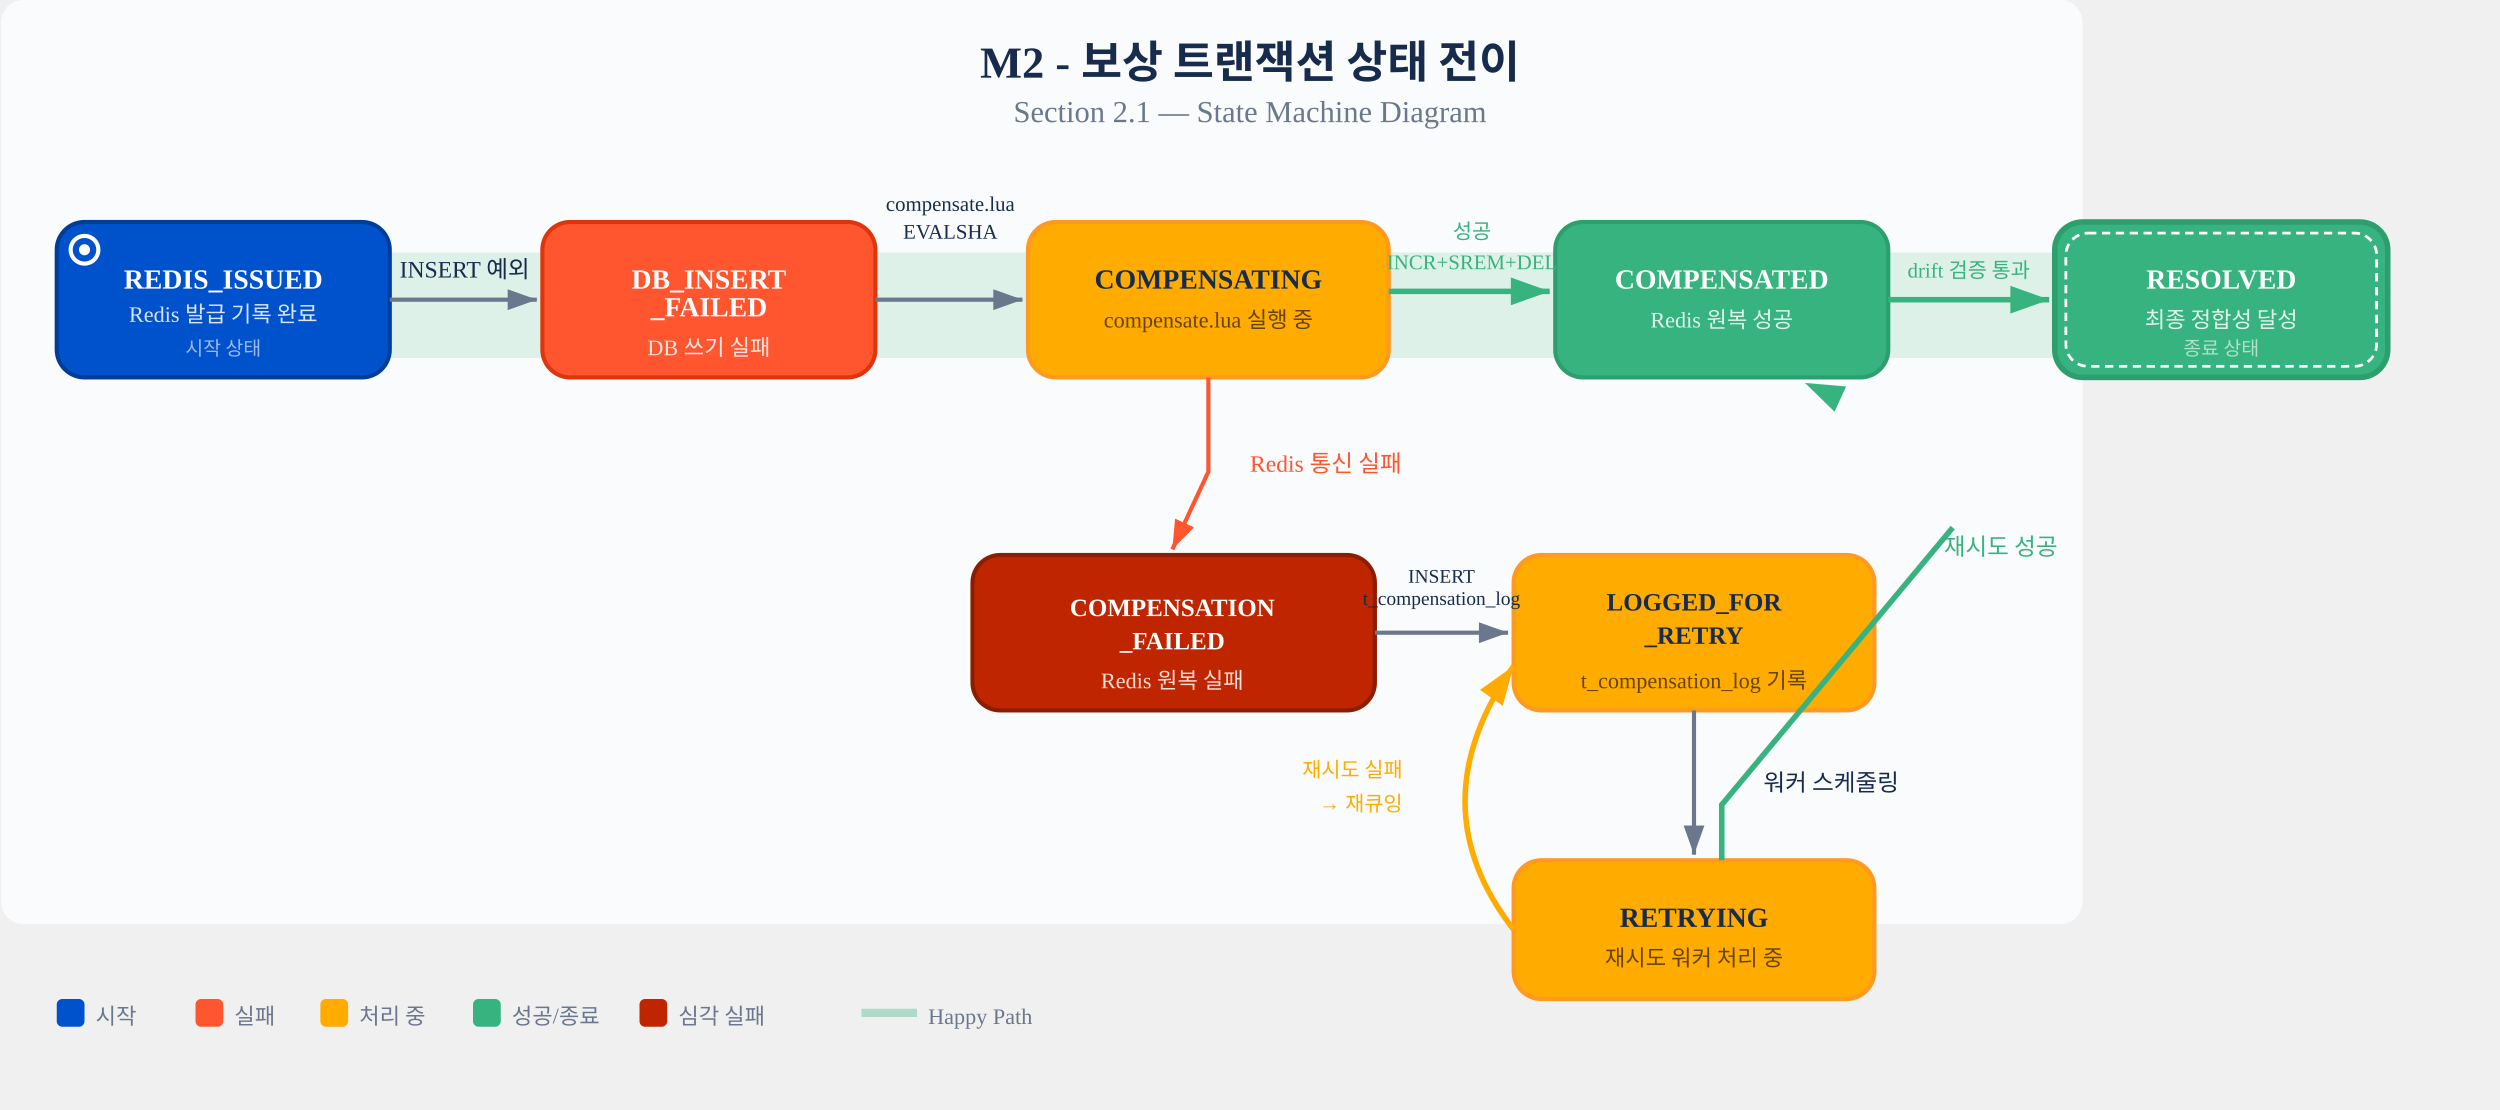
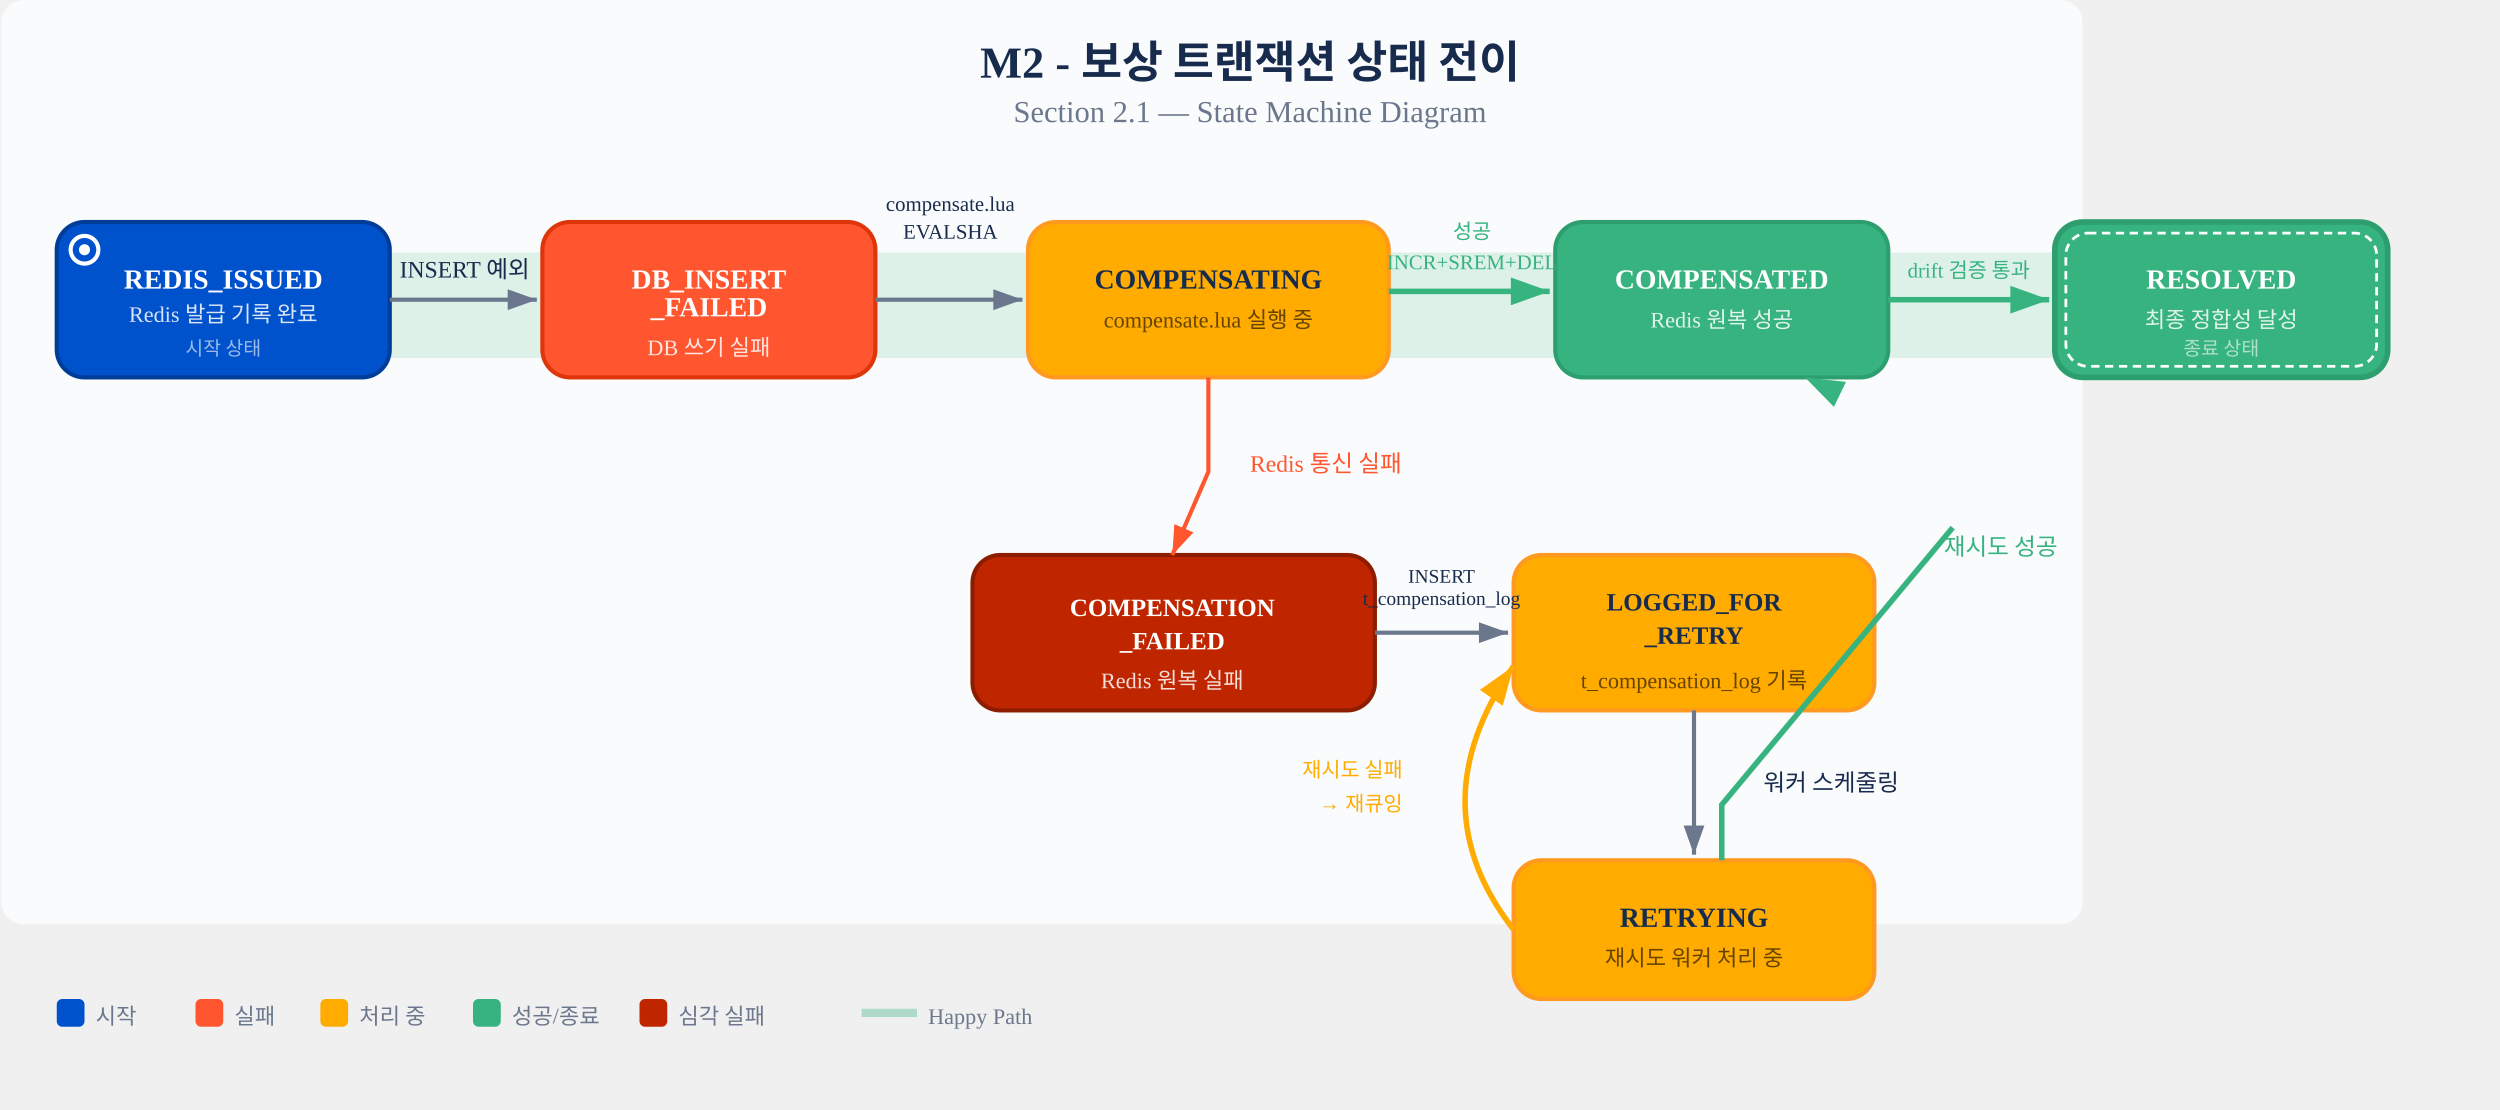
<svg xmlns="http://www.w3.org/2000/svg" viewBox="0 0 900 400" width="750" height="333">
  <style>  } text { font-family: -apple-system, BlinkMacSystemFont, 'Segoe UI', Roboto, sans-serif; } .title { font-size: 16px; font-weight: 700; fill: #172B4D; } .subtitle { font-size: 11px; fill: #6B778C; } .state-label { font-size: 10px; font-weight: 600; fill: #FFFFFF; } .state-sublabel { font-size: 8px; fill: rgba(255,255,255,0.85); } .trans-label { font-size: 8.5px; fill: #172B4D; font-weight: 500; } .state1 { opacity: 1;   } .state2 { opacity: 1;   } .state3 { opacity: 1;   } .state4 { opacity: 1;   } .state5 { opacity: 1;   } .state6 { opacity: 1;   } .state7 { opacity: 1;   } .state8 { opacity: 1;   } .arrow12 { stroke-dasharray: 60; stroke-dashoffset: 0;   } .arrow23 { stroke-dasharray: 60; stroke-dashoffset: 0;   } .arrow34 { stroke-dasharray: 80; stroke-dashoffset: 0;   } .arrow35 { stroke-dasharray: 100; stroke-dashoffset: 0;   } .arrow56 { stroke-dasharray: 80; stroke-dashoffset: 0;   } .arrow67 { stroke-dasharray: 100; stroke-dashoffset: 0;   } .arrow74 { stroke-dasharray: 150; stroke-dashoffset: 0;   } .arrow76 { stroke-dasharray: 120; stroke-dashoffset: 0;   } .arrow48 { stroke-dasharray: 60; stroke-dashoffset: 0;   } .label12 { opacity: 1;   } .label23 { opacity: 1;   } .label34 { opacity: 1;   } .label35 { opacity: 1;   } .label56 { opacity: 1;   } .label67 { opacity: 1;   } .label74 { opacity: 1;   } .label76 { opacity: 1;   } .label48 { opacity: 1;   } .happy-highlight { opacity: 1;   } .pulse-active {   transform-origin: center; }  to { opacity: 1; } }  }  }  }  }  50% { transform: scale(1.02); } }  30% { opacity: 0.6; } 70% { opacity: 0.6; } 100% { opacity: 0.35; } }  100% { stroke-dashoffset: -20; } } .retry-loop-anim { stroke-dasharray: 10,5;   } </style>
  <defs>
    <marker id="arrDefault" markerWidth="7" markerHeight="5" refX="7" refY="2.5" orient="auto">
      <path d="M0,0 L7,2.5 L0,5 Z" fill="#6B778C" />
    </marker>
    <marker id="arrGreen" markerWidth="7" markerHeight="5" refX="7" refY="2.5" orient="auto">
      <path d="M0,0 L7,2.5 L0,5 Z" fill="#36B37E" />
    </marker>
    <marker id="arrRed" markerWidth="7" markerHeight="5" refX="7" refY="2.5" orient="auto">
      <path d="M0,0 L7,2.5 L0,5 Z" fill="#FF5630" />
    </marker>
    <marker id="arrAmber" markerWidth="7" markerHeight="5" refX="7" refY="2.5" orient="auto">
      <path d="M0,0 L7,2.5 L0,5 Z" fill="#FFAB00" />
    </marker>
  </defs>
  <rect width="750" height="333" fill="#FAFBFC" rx="8" />
  <text x="450" y="28" text-anchor="middle" class="title">M2 - 보상 트랜잭션 상태 전이</text>
  <text x="450" y="44" text-anchor="middle" class="subtitle">Section 2.1 — State Machine Diagram</text>
  <g class="happy-highlight">
    <path d="M 55 110 L 185 110 L 310 110 L 460 110 L 460 110 L 810 110" stroke="#36B37E" stroke-width="38" fill="none" stroke-linecap="round" stroke-linejoin="round" opacity="0.15" />
  </g>
  <g class="state1">
    <rect x="20" y="80" width="120" height="56" rx="10" fill="#0052CC" stroke="#003D99" stroke-width="1.5" />
    <circle cx="30" cy="90" r="5" fill="none" stroke="#FFF" stroke-width="1.5" />
    <circle cx="30" cy="90" r="2" fill="#FFF" />
    <text x="80" y="104" text-anchor="middle" class="state-label">REDIS_ISSUED</text>
    <text x="80" y="116" text-anchor="middle" class="state-sublabel">Redis 발급 기록 완료</text>
    <text x="80" y="128" text-anchor="middle" style="font-size:7px; fill:rgba(255,255,255,0.6);">시작 상태</text>
  </g>
  <g class="state2">
    <rect x="195" y="80" width="120" height="56" rx="10" fill="#FF5630" stroke="#DE350B" stroke-width="1.5" />
    <text x="255" y="104" text-anchor="middle" class="state-label">DB_INSERT</text>
    <text x="255" y="114" text-anchor="middle" class="state-label">_FAILED</text>
    <text x="255" y="128" text-anchor="middle" class="state-sublabel">DB 쓰기 실패</text>
  </g>
  <g class="state3">
    <rect x="370" y="80" width="130" height="56" rx="10" fill="#FFAB00" stroke="#FF991F" stroke-width="1.5" />
    <text x="435" y="104" text-anchor="middle" class="state-label" style="fill:#172B4D;">COMPENSATING</text>
    <text x="435" y="118" text-anchor="middle" class="state-sublabel" style="fill:rgba(0,0,0,0.6);">compensate.lua 실행 중</text>
  </g>
  <g class="state4 pulse-active">
    <rect x="560" y="80" width="120" height="56" rx="10" fill="#36B37E" stroke="#2D9F6F" stroke-width="1.5" />
    <text x="620" y="104" text-anchor="middle" class="state-label">COMPENSATED</text>
    <text x="620" y="118" text-anchor="middle" class="state-sublabel">Redis 원복 성공</text>
  </g>
  <g class="state5">
    <rect x="350" y="200" width="145" height="56" rx="10" fill="#BF2600" stroke="#8C1D00" stroke-width="1.5" />
    <text x="422" y="222" text-anchor="middle" class="state-label" style="font-size:9px;">COMPENSATION</text>
    <text x="422" y="234" text-anchor="middle" class="state-label" style="font-size:9px;">_FAILED</text>
    <text x="422" y="248" text-anchor="middle" class="state-sublabel">Redis 원복 실패</text>
  </g>
  <g class="state6">
    <rect x="545" y="200" width="130" height="56" rx="10" fill="#FFAB00" stroke="#FF991F" stroke-width="1.5" />
    <text x="610" y="220" text-anchor="middle" class="state-label" style="fill:#172B4D; font-size:9px;">LOGGED_FOR</text>
    <text x="610" y="232" text-anchor="middle" class="state-label" style="fill:#172B4D; font-size:9px;">_RETRY</text>
    <text x="610" y="248" text-anchor="middle" class="state-sublabel" style="fill:rgba(0,0,0,0.6);">t_compensation_log 기록</text>
  </g>
  <g class="state7">
    <rect x="545" y="310" width="130" height="50" rx="10" fill="#FFAB00" stroke="#FF991F" stroke-width="1.5" />
    <text x="610" y="334" text-anchor="middle" class="state-label" style="fill:#172B4D;">RETRYING</text>
    <text x="610" y="348" text-anchor="middle" class="state-sublabel" style="fill:rgba(0,0,0,0.6);">재시도 워커 처리 중</text>
  </g>
  <g class="state8">
    <rect x="740" y="80" width="120" height="56" rx="10" fill="#36B37E" stroke="#2D9F6F" stroke-width="2" />
    <rect x="744" y="84" width="112" height="48" rx="8" fill="none" stroke="#FFF" stroke-width="1" stroke-dasharray="3,2" />
    <text x="800" y="104" text-anchor="middle" class="state-label">RESOLVED</text>
    <text x="800" y="118" text-anchor="middle" class="state-sublabel">최종 정합성 달성</text>
    <text x="800" y="128" text-anchor="middle" style="font-size:7px; fill:rgba(255,255,255,0.6);">종료 상태</text>
  </g>
  <line x1="140" y1="108" x2="193" y2="108" stroke="#6B778C" stroke-width="1.5" marker-end="url(#arrDefault)" class="arrow12" />
  <text x="167" y="100" text-anchor="middle" class="trans-label label12">INSERT 예외</text>
  <line x1="315" y1="108" x2="368" y2="108" stroke="#6B778C" stroke-width="1.5" marker-end="url(#arrDefault)" class="arrow23" />
  <text x="342" y="76" text-anchor="middle" class="trans-label label23" style="font-size:7.5px;">compensate.lua</text>
  <text x="342" y="86" text-anchor="middle" class="trans-label label23" style="font-size:7.5px;">EVALSHA</text>
  <line x1="500" y1="105" x2="558" y2="105" stroke="#36B37E" stroke-width="2" marker-end="url(#arrGreen)" class="arrow34" />
  <g class="label34">
    <text x="530" y="97" text-anchor="middle" class="trans-label" style="fill:#36B37E; font-size:7.5px;">INCR+SREM+DEL</text>
    <text x="530" y="86" text-anchor="middle" class="trans-label" style="fill:#36B37E; font-size:7.5px;">성공</text>
  </g>
-   <path d="M 435 136 L 435 170 L 422 198" stroke="#FF5630" stroke-width="1.5" fill="none" marker-end="url(#arrRed)" class="arrow35" />
+   <path d="M 435 136 L 435 170 L 422 200" stroke="#FF5630" stroke-width="1.5" fill="none" marker-end="url(#arrRed)" class="arrow35" />
  <text x="450" y="170" class="trans-label label35" style="fill:#FF5630;">Redis 통신 실패</text>
  <line x1="495" y1="228" x2="543" y2="228" stroke="#6B778C" stroke-width="1.5" marker-end="url(#arrDefault)" class="arrow56" />
  <g class="label56">
    <text x="519" y="218" text-anchor="middle" class="trans-label" style="font-size:7px;">t_compensation_log</text>
    <text x="519" y="210" text-anchor="middle" class="trans-label" style="font-size:7px;">INSERT</text>
  </g>
  <line x1="610" y1="256" x2="610" y2="308" stroke="#6B778C" stroke-width="1.5" marker-end="url(#arrDefault)" class="arrow67" />
  <text x="635" y="285" class="trans-label label67">워커 스케줄링</text>
-   <path d="M 620 310 L 620 290 L 720 170 L 650 138" stroke="#36B37E" stroke-width="2" fill="none" marker-end="url(#arrGreen)" class="arrow74" />
+   <path d="M 620 310 L 620 290 L 720 170 L 650 136" stroke="#36B37E" stroke-width="2" fill="none" marker-end="url(#arrGreen)" class="arrow74" />
  <g class="label74">
    <text x="700" y="200" class="trans-label" style="fill:#36B37E;">재시도 성공</text>
  </g>
  <path d="M 545 335 Q 510 290 545 240" stroke="#FFAB00" stroke-width="2" fill="none" marker-end="url(#arrAmber)" class="arrow76 retry-loop-anim" />
  <g class="label76">
    <text x="505" y="280" text-anchor="end" class="trans-label" style="fill:#FFAB00; font-size:7.5px;">재시도 실패</text>
    <text x="505" y="292" text-anchor="end" class="trans-label" style="fill:#FFAB00; font-size:7.5px;">→ 재큐잉</text>
  </g>
  <line x1="680" y1="108" x2="738" y2="108" stroke="#36B37E" stroke-width="2" marker-end="url(#arrGreen)" class="arrow48" />
  <text x="709" y="100" text-anchor="middle" class="trans-label label48" style="fill:#36B37E; font-size:7.5px;">drift 검증 통과</text>
  <g transform="translate(20, 360)">
    <rect x="0" y="0" width="10" height="10" rx="2" fill="#0052CC" />
    <text x="14" y="9" style="font-size:8px; fill:#6B778C;">시작</text>
    <rect x="50" y="0" width="10" height="10" rx="2" fill="#FF5630" />
    <text x="64" y="9" style="font-size:8px; fill:#6B778C;">실패</text>
    <rect x="95" y="0" width="10" height="10" rx="2" fill="#FFAB00" />
    <text x="109" y="9" style="font-size:8px; fill:#6B778C;">처리 중</text>
    <rect x="150" y="0" width="10" height="10" rx="2" fill="#36B37E" />
    <text x="164" y="9" style="font-size:8px; fill:#6B778C;">성공/종료</text>
    <rect x="210" y="0" width="10" height="10" rx="2" fill="#BF2600" />
    <text x="224" y="9" style="font-size:8px; fill:#6B778C;">심각 실패</text>
    <line x1="290" y1="5" x2="310" y2="5" stroke="#36B37E" stroke-width="3" opacity="0.35" />
    <text x="314" y="9" style="font-size:8px; fill:#6B778C;">Happy Path</text>
  </g>
</svg>
